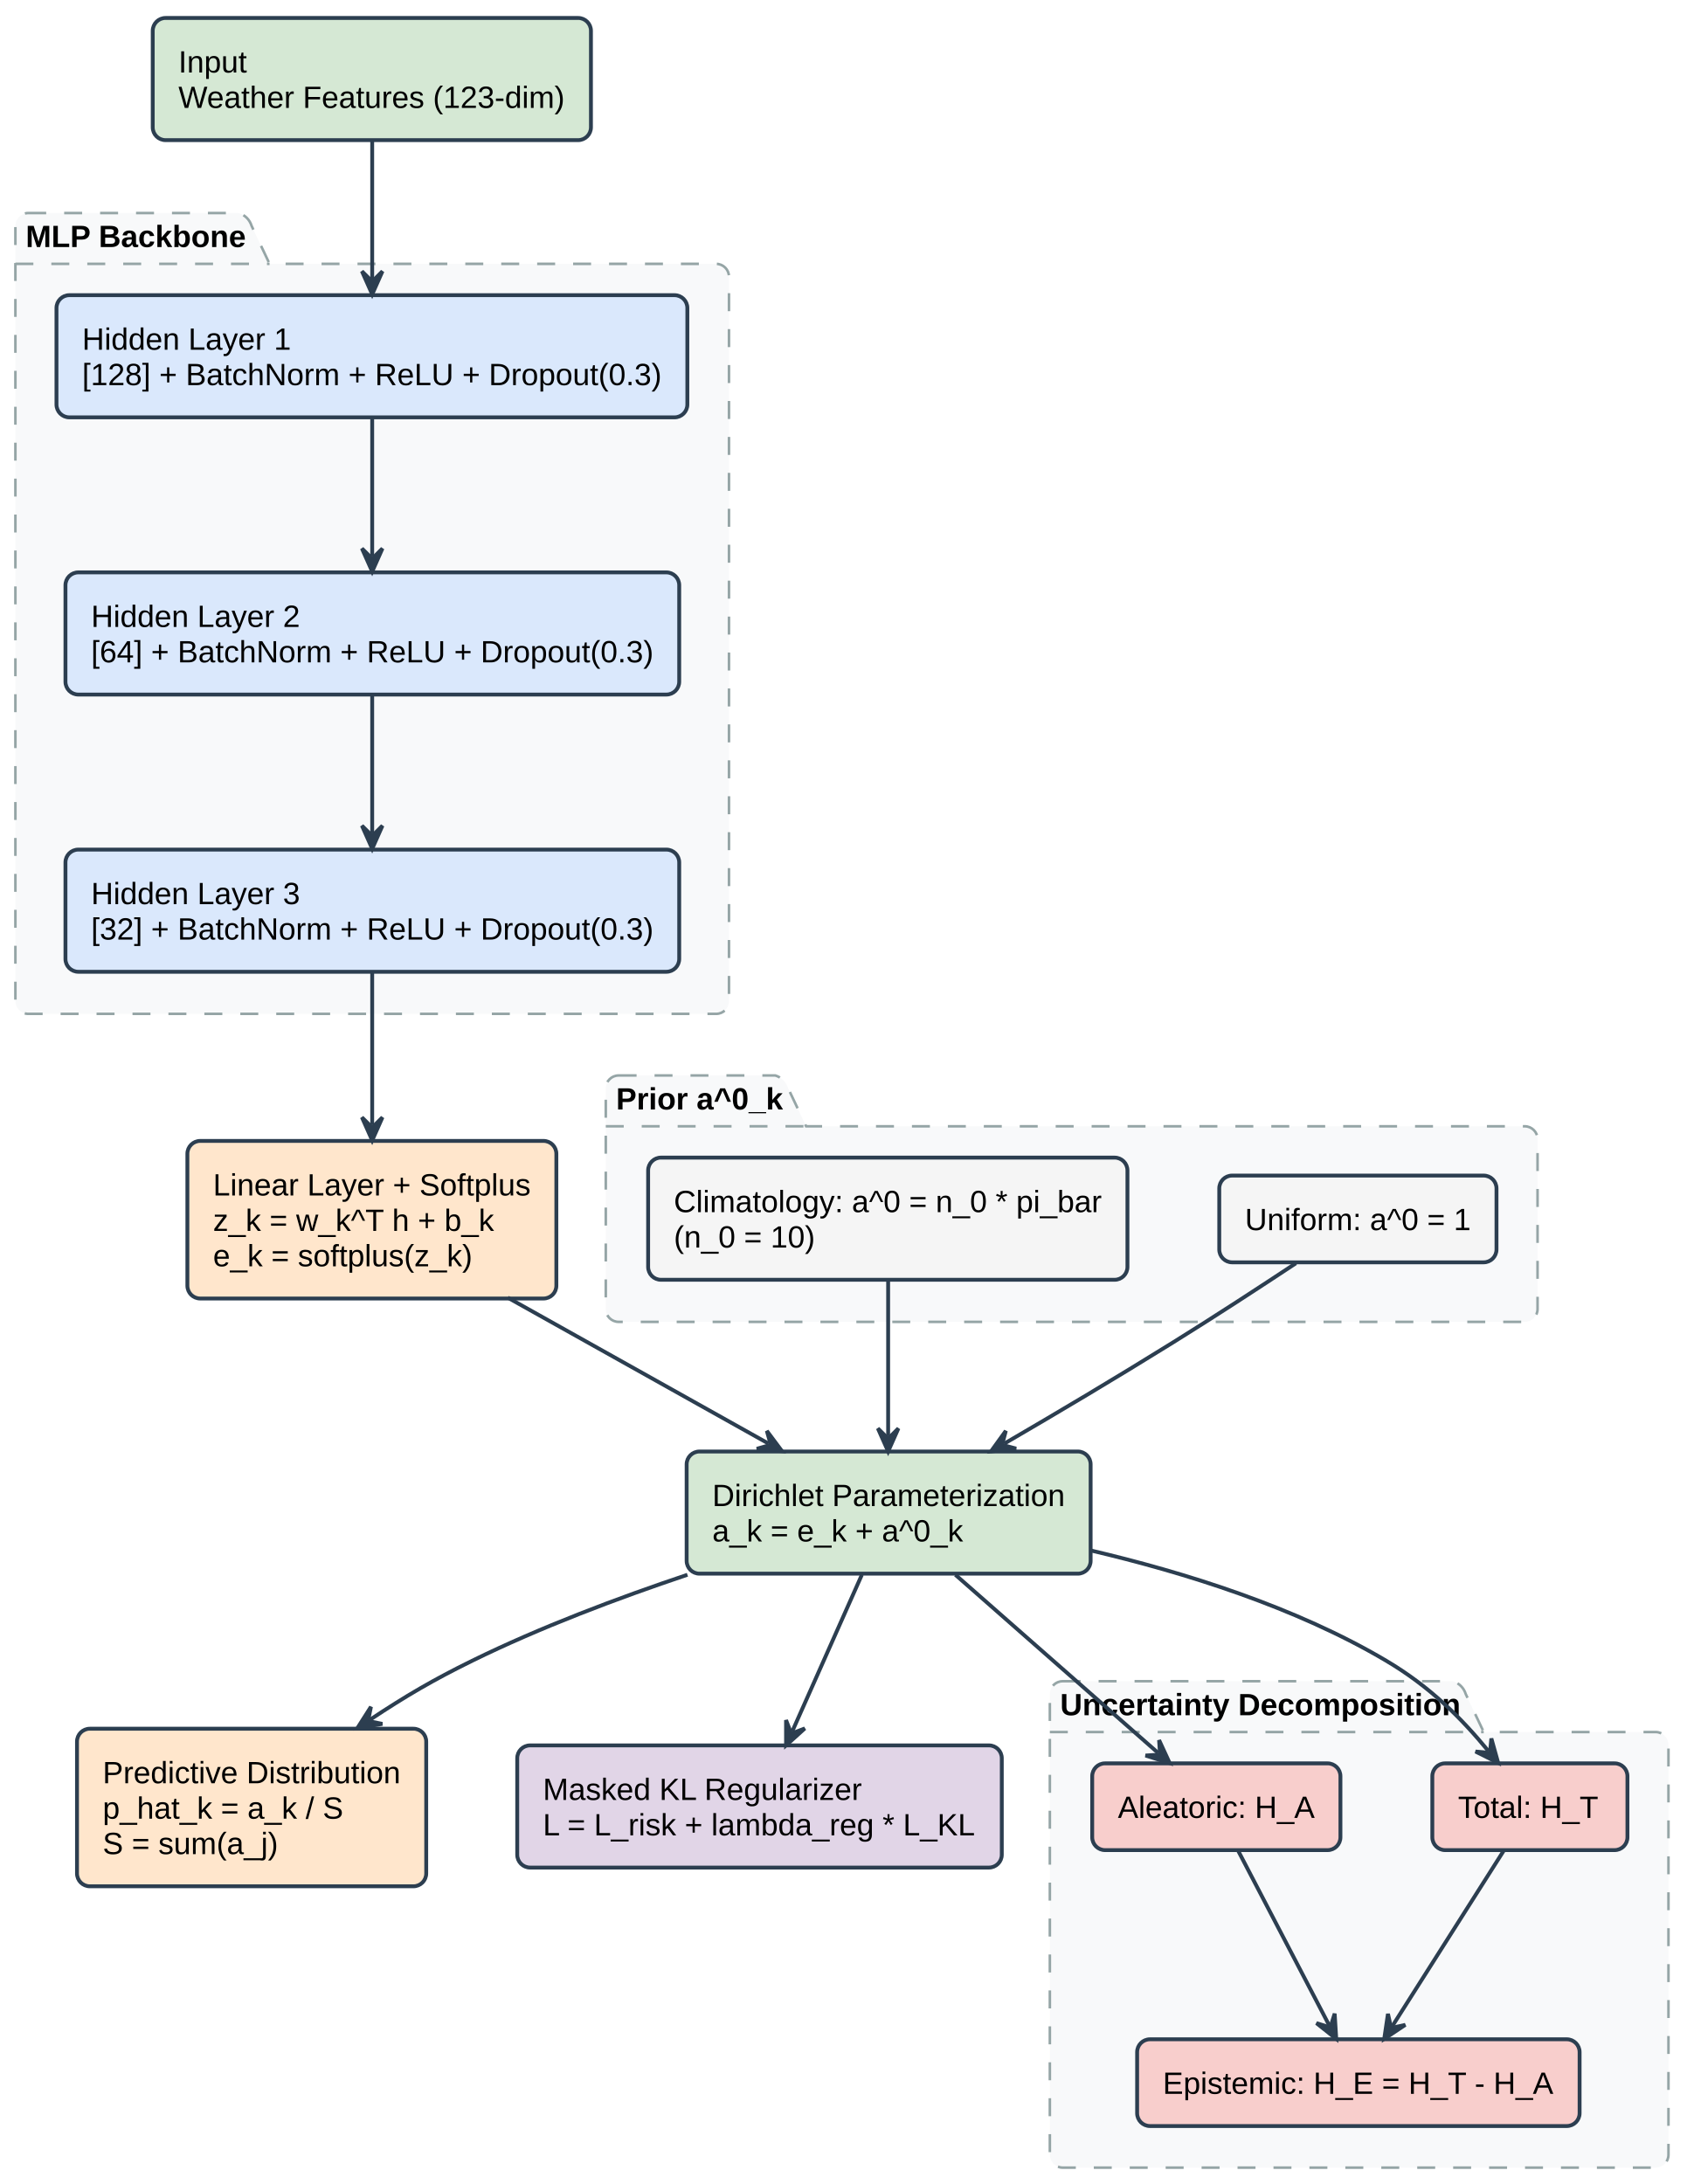
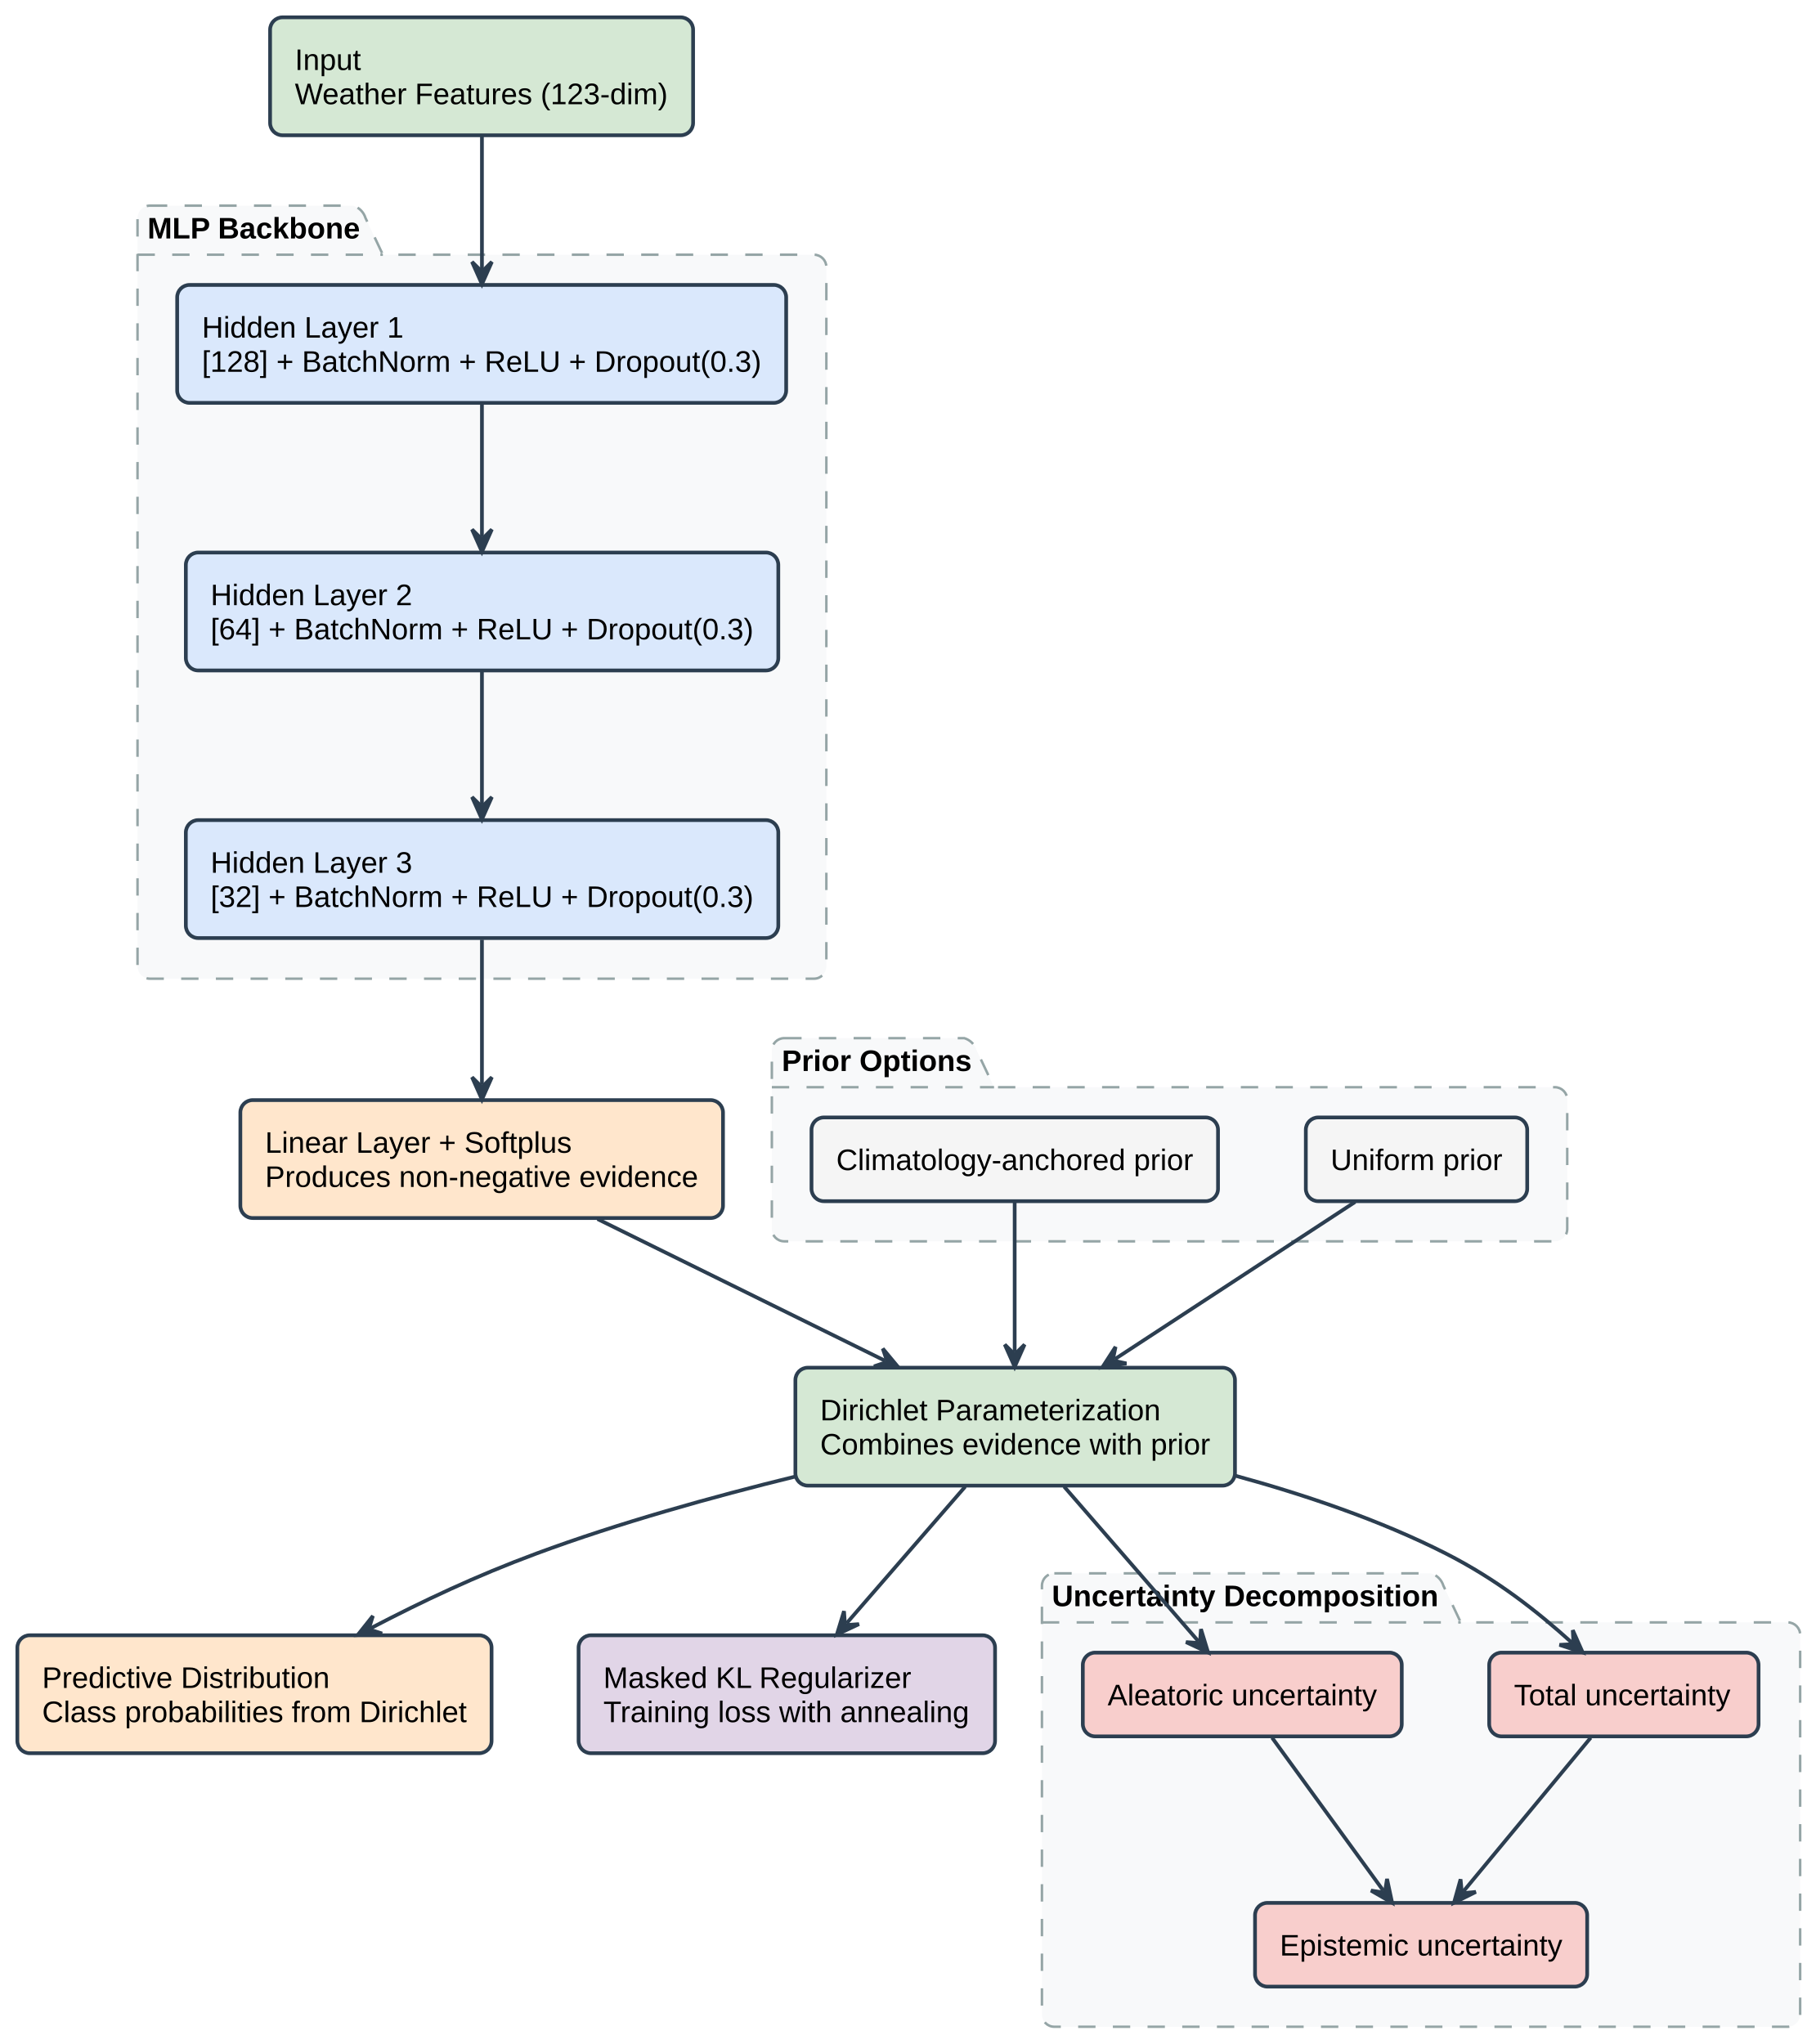
- <svg xmlns="http://www.w3.org/2000/svg" contentStyleType="text/css" data-diagram-type="DESCRIPTION" height="2659.375px" preserveAspectRatio="none" style="width:2053px;height:2659px;background:#FFFFFF;" version="1.1" viewBox="0 0 2053 2659" width="2053.125px" zoomAndPan="magnify">
+ <svg xmlns="http://www.w3.org/2000/svg" contentStyleType="text/css" data-diagram-type="DESCRIPTION" height="2578.125px" preserveAspectRatio="none" style="width:2290px;height:2578px;background:#FFFFFF;" version="1.1" viewBox="0 0 2290 2578" width="2290.625px" zoomAndPan="magnify">
  <defs />
  <g>
    <g class="cluster" data-qualified-name="MLP Backbone" data-source-line="24" id="ent0003">
-       <path d="M34.375,259.375 L290.674,259.375 A23.438,23.438 0 0 1 306.299,275 L328.174,321.246 L871.875,321.246 A15.625,15.625 0 0 1 887.5,336.871 L887.5,1218.75 A15.625,15.625 0 0 1 871.875,1234.375 L34.375,1234.375 A15.625,15.625 0 0 1 18.75,1218.75 L18.75,275 A15.625,15.625 0 0 1 34.375,259.375" fill="#F8F9FA" style="stroke:#95A5A6;stroke-width:3.125;stroke-dasharray:21.875,21.875;" />
-       <line style="stroke:#95A5A6;stroke-width:3.125;stroke-dasharray:21.875,21.875;" x1="18.75" x2="328.174" y1="321.246" y2="321.246" />
-       <text fill="#000000" font-family="'Arial'" font-size="37.5" font-weight="bold" lengthAdjust="spacing" textLength="268.799" x="31.25" y="300.8">MLP Backbone</text>
+       <path d="M189.062,259.375 L445.361,259.375 A23.438,23.438 0 0 1 460.986,275 L482.861,321.246 L1026.562,321.246 A15.625,15.625 0 0 1 1042.188,336.871 L1042.188,1218.75 A15.625,15.625 0 0 1 1026.562,1234.375 L189.062,1234.375 A15.625,15.625 0 0 1 173.438,1218.75 L173.438,275 A15.625,15.625 0 0 1 189.062,259.375" fill="#F8F9FA" style="stroke:#95A5A6;stroke-width:3.125;stroke-dasharray:21.875,21.875;" />
+       <line style="stroke:#95A5A6;stroke-width:3.125;stroke-dasharray:21.875,21.875;" x1="173.438" x2="482.861" y1="321.246" y2="321.246" />
+       <text fill="#000000" font-family="'Arial'" font-size="37.5" font-weight="bold" lengthAdjust="spacing" textLength="268.799" x="185.938" y="300.8">MLP Backbone</text>
    </g>
-     <g class="cluster" data-qualified-name="Prior a.0_k" data-source-line="34" id="ent0009">
-       <path d="M753.125,1309.375 L943.89,1309.375 A23.438,23.438 0 0 1 959.515,1325 L981.39,1371.246 L1856.25,1371.246 A15.625,15.625 0 0 1 1871.875,1386.871 L1871.875,1593.75 A15.625,15.625 0 0 1 1856.25,1609.375 L753.125,1609.375 A15.625,15.625 0 0 1 737.5,1593.75 L737.5,1325 A15.625,15.625 0 0 1 753.125,1309.375" fill="#F8F9FA" style="stroke:#95A5A6;stroke-width:3.125;stroke-dasharray:21.875,21.875;" />
-       <line style="stroke:#95A5A6;stroke-width:3.125;stroke-dasharray:21.875,21.875;" x1="737.5" x2="981.39" y1="1371.246" y2="1371.246" />
-       <text fill="#000000" font-family="'Arial'" font-size="37.5" font-weight="bold" lengthAdjust="spacing" textLength="203.265" x="750" y="1350.8">Prior a^0_k</text>
+     <g class="cluster" data-qualified-name="Prior Options" data-source-line="34" id="ent0009">
+       <path d="M989.062,1309.375 L1216.156,1309.375 A23.438,23.438 0 0 1 1231.781,1325 L1253.656,1371.246 L1960.938,1371.246 A15.625,15.625 0 0 1 1976.562,1386.871 L1976.562,1550 A15.625,15.625 0 0 1 1960.938,1565.625 L989.062,1565.625 A15.625,15.625 0 0 1 973.438,1550 L973.438,1325 A15.625,15.625 0 0 1 989.062,1309.375" fill="#F8F9FA" style="stroke:#95A5A6;stroke-width:3.125;stroke-dasharray:21.875,21.875;" />
+       <line style="stroke:#95A5A6;stroke-width:3.125;stroke-dasharray:21.875,21.875;" x1="973.438" x2="1253.656" y1="1371.246" y2="1371.246" />
+       <text fill="#000000" font-family="'Arial'" font-size="37.5" font-weight="bold" lengthAdjust="spacing" textLength="239.594" x="985.938" y="1350.8">Prior Options</text>
    </g>
    <g class="cluster" data-qualified-name="Uncertainty Decomposition" data-source-line="41" id="ent0013">
-       <path d="M1293.75,2046.875 L1768.823,2046.875 A23.438,23.438 0 0 1 1784.448,2062.5 L1806.323,2108.746 L2015.625,2108.746 A15.625,15.625 0 0 1 2031.25,2124.371 L2031.25,2623.438 A15.625,15.625 0 0 1 2015.625,2639.062 L1293.75,2639.062 A15.625,15.625 0 0 1 1278.125,2623.438 L1278.125,2062.5 A15.625,15.625 0 0 1 1293.75,2046.875" fill="#F8F9FA" style="stroke:#95A5A6;stroke-width:3.125;stroke-dasharray:21.875,21.875;" />
-       <line style="stroke:#95A5A6;stroke-width:3.125;stroke-dasharray:21.875,21.875;" x1="1278.125" x2="1806.323" y1="2108.746" y2="2108.746" />
-       <text fill="#000000" font-family="'Arial'" font-size="37.5" font-weight="bold" lengthAdjust="spacing" textLength="487.573" x="1290.625" y="2088.3">Uncertainty Decomposition</text>
+       <path d="M1329.688,1984.375 L1804.761,1984.375 A23.438,23.438 0 0 1 1820.386,2000 L1842.261,2046.246 L2254.688,2046.246 A15.625,15.625 0 0 1 2270.312,2061.871 L2270.312,2540.625 A15.625,15.625 0 0 1 2254.688,2556.25 L1329.688,2556.25 A15.625,15.625 0 0 1 1314.062,2540.625 L1314.062,2000 A15.625,15.625 0 0 1 1329.688,1984.375" fill="#F8F9FA" style="stroke:#95A5A6;stroke-width:3.125;stroke-dasharray:21.875,21.875;" />
+       <line style="stroke:#95A5A6;stroke-width:3.125;stroke-dasharray:21.875,21.875;" x1="1314.062" x2="1842.261" y1="2046.246" y2="2046.246" />
+       <text fill="#000000" font-family="'Arial'" font-size="37.5" font-weight="bold" lengthAdjust="spacing" textLength="487.573" x="1326.562" y="2025.8">Uncertainty Decomposition</text>
    </g>
    <g class="entity" data-qualified-name="MLP Backbone.H1" data-source-line="25" id="ent0004">
-       <rect fill="#DAE8FC" height="148.743" rx="15.625" ry="15.625" style="stroke:#2C3E50;stroke-width:4.688;" width="768.06" x="68.75" y="359.375" />
-       <text fill="#000000" font-family="'Arial'" font-size="37.5" lengthAdjust="spacing" textLength="254.333" x="100" y="425.8">Hidden Layer 1</text>
-       <text fill="#000000" font-family="'Arial'" font-size="37.5" lengthAdjust="spacing" textLength="705.56" x="100" y="468.921">[128] + BatchNorm + ReLU + Dropout(0.3)</text>
+       <rect fill="#DAE8FC" height="148.743" rx="15.625" ry="15.625" style="stroke:#2C3E50;stroke-width:4.688;" width="768.06" x="223.438" y="359.375" />
+       <text fill="#000000" font-family="'Arial'" font-size="37.5" lengthAdjust="spacing" textLength="254.333" x="254.688" y="425.8">Hidden Layer 1</text>
+       <text fill="#000000" font-family="'Arial'" font-size="37.5" lengthAdjust="spacing" textLength="705.56" x="254.688" y="468.921">[128] + BatchNorm + ReLU + Dropout(0.3)</text>
    </g>
    <g class="entity" data-qualified-name="MLP Backbone.H2" data-source-line="26" id="ent0005">
-       <rect fill="#DAE8FC" height="148.743" rx="15.625" ry="15.625" style="stroke:#2C3E50;stroke-width:4.688;" width="747.205" x="79.688" y="696.875" />
-       <text fill="#000000" font-family="'Arial'" font-size="37.5" lengthAdjust="spacing" textLength="254.333" x="110.938" y="763.3">Hidden Layer 2</text>
-       <text fill="#000000" font-family="'Arial'" font-size="37.5" lengthAdjust="spacing" textLength="684.705" x="110.938" y="806.421">[64] + BatchNorm + ReLU + Dropout(0.3)</text>
+       <rect fill="#DAE8FC" height="148.743" rx="15.625" ry="15.625" style="stroke:#2C3E50;stroke-width:4.688;" width="747.205" x="234.375" y="696.875" />
+       <text fill="#000000" font-family="'Arial'" font-size="37.5" lengthAdjust="spacing" textLength="254.333" x="265.625" y="763.3">Hidden Layer 2</text>
+       <text fill="#000000" font-family="'Arial'" font-size="37.5" lengthAdjust="spacing" textLength="684.705" x="265.625" y="806.421">[64] + BatchNorm + ReLU + Dropout(0.3)</text>
    </g>
    <g class="entity" data-qualified-name="MLP Backbone.H3" data-source-line="27" id="ent0006">
-       <rect fill="#DAE8FC" height="148.743" rx="15.625" ry="15.625" style="stroke:#2C3E50;stroke-width:4.688;" width="747.205" x="79.688" y="1034.375" />
-       <text fill="#000000" font-family="'Arial'" font-size="37.5" lengthAdjust="spacing" textLength="254.333" x="110.938" y="1100.8">Hidden Layer 3</text>
-       <text fill="#000000" font-family="'Arial'" font-size="37.5" lengthAdjust="spacing" textLength="684.705" x="110.938" y="1143.921">[32] + BatchNorm + ReLU + Dropout(0.3)</text>
+       <rect fill="#DAE8FC" height="148.743" rx="15.625" ry="15.625" style="stroke:#2C3E50;stroke-width:4.688;" width="747.205" x="234.375" y="1034.375" />
+       <text fill="#000000" font-family="'Arial'" font-size="37.5" lengthAdjust="spacing" textLength="254.333" x="265.625" y="1100.8">Hidden Layer 3</text>
+       <text fill="#000000" font-family="'Arial'" font-size="37.5" lengthAdjust="spacing" textLength="684.705" x="265.625" y="1143.921">[32] + BatchNorm + ReLU + Dropout(0.3)</text>
    </g>
-     <g class="entity" data-qualified-name="Prior a.0_k.PRIOR_U" data-source-line="35" id="ent0010">
-       <rect fill="#F5F5F5" height="105.621" rx="15.625" ry="15.625" style="stroke:#2C3E50;stroke-width:4.688;" width="337.506" x="1484.375" y="1431.25" />
-       <text fill="#000000" font-family="'Arial'" font-size="37.5" lengthAdjust="spacing" textLength="275.006" x="1515.625" y="1497.675">Uniform: a^0 = 1</text>
+     <g class="entity" data-qualified-name="Prior Options.PRIOR_U" data-source-line="35" id="ent0010">
+       <rect fill="#F5F5F5" height="105.621" rx="15.625" ry="15.625" style="stroke:#2C3E50;stroke-width:4.688;" width="279.205" x="1646.875" y="1409.375" />
+       <text fill="#000000" font-family="'Arial'" font-size="37.5" lengthAdjust="spacing" textLength="216.705" x="1678.125" y="1475.8">Uniform prior</text>
    </g>
-     <g class="entity" data-qualified-name="Prior a.0_k.PRIOR_C" data-source-line="36" id="ent0011">
-       <rect fill="#F5F5F5" height="148.743" rx="15.625" ry="15.625" style="stroke:#2C3E50;stroke-width:4.688;" width="583.527" x="789.062" y="1409.375" />
-       <text fill="#000000" font-family="'Arial'" font-size="37.5" lengthAdjust="spacing" textLength="521.027" x="820.312" y="1475.8">Climatology: a^0 = n_0 * pi_bar</text>
-       <text fill="#000000" font-family="'Arial'" font-size="37.5" lengthAdjust="spacing" textLength="171.991" x="820.312" y="1518.921">(n_0 = 10)</text>
+     <g class="entity" data-qualified-name="Prior Options.PRIOR_C" data-source-line="36" id="ent0011">
+       <rect fill="#F5F5F5" height="105.621" rx="15.625" ry="15.625" style="stroke:#2C3E50;stroke-width:4.688;" width="512.701" x="1023.438" y="1409.375" />
+       <text fill="#000000" font-family="'Arial'" font-size="37.5" lengthAdjust="spacing" textLength="450.201" x="1054.688" y="1475.8">Climatology-anchored prior</text>
    </g>
    <g class="entity" data-qualified-name="Uncertainty Decomposition.HT" data-source-line="42" id="ent0014">
-       <rect fill="#F8CECC" height="105.621" rx="15.625" ry="15.625" style="stroke:#2C3E50;stroke-width:4.688;" width="237.549" x="1743.75" y="2146.875" />
-       <text fill="#000000" font-family="'Arial'" font-size="37.5" lengthAdjust="spacing" textLength="175.049" x="1775" y="2213.3">Total: H_T</text>
+       <rect fill="#F8CECC" height="105.621" rx="15.625" ry="15.625" style="stroke:#2C3E50;stroke-width:4.688;" width="339.722" x="1878.125" y="2084.375" />
+       <text fill="#000000" font-family="'Arial'" font-size="37.5" lengthAdjust="spacing" textLength="277.222" x="1909.375" y="2150.8">Total uncertainty</text>
    </g>
    <g class="entity" data-qualified-name="Uncertainty Decomposition.HA" data-source-line="43" id="ent0015">
-       <rect fill="#F8CECC" height="105.621" rx="15.625" ry="15.625" style="stroke:#2C3E50;stroke-width:4.688;" width="302.185" x="1329.688" y="2146.875" />
-       <text fill="#000000" font-family="'Arial'" font-size="37.5" lengthAdjust="spacing" textLength="239.685" x="1360.938" y="2213.3">Aleatoric: H_A</text>
+       <rect fill="#F8CECC" height="105.621" rx="15.625" ry="15.625" style="stroke:#2C3E50;stroke-width:4.688;" width="402.252" x="1365.625" y="2084.375" />
+       <text fill="#000000" font-family="'Arial'" font-size="37.5" lengthAdjust="spacing" textLength="339.752" x="1396.875" y="2150.8">Aleatoric uncertainty</text>
    </g>
    <g class="entity" data-qualified-name="Uncertainty Decomposition.HE" data-source-line="44" id="ent0016">
-       <rect fill="#F8CECC" height="105.621" rx="15.625" ry="15.625" style="stroke:#2C3E50;stroke-width:4.688;" width="538.684" x="1384.375" y="2482.812" />
-       <text fill="#000000" font-family="'Arial'" font-size="37.5" lengthAdjust="spacing" textLength="476.184" x="1415.625" y="2549.237">Epistemic: H_E = H_T - H_A</text>
+       <rect fill="#F8CECC" height="105.621" rx="15.625" ry="15.625" style="stroke:#2C3E50;stroke-width:4.688;" width="418.897" x="1582.812" y="2400" />
+       <text fill="#000000" font-family="'Arial'" font-size="37.5" lengthAdjust="spacing" textLength="356.397" x="1614.062" y="2466.425">Epistemic uncertainty</text>
    </g>
    <g class="entity" data-qualified-name="INPUT" data-source-line="22" id="ent0002">
-       <rect fill="#D5E8D4" height="148.743" rx="15.625" ry="15.625" style="stroke:#2C3E50;stroke-width:4.688;" width="533.502" x="185.938" y="21.875" />
-       <text fill="#000000" font-family="'Arial'" font-size="37.5" lengthAdjust="spacing" textLength="83.404" x="217.188" y="88.3">Input</text>
-       <text fill="#000000" font-family="'Arial'" font-size="37.5" lengthAdjust="spacing" textLength="471.002" x="217.188" y="131.421">Weather Features (123-dim)</text>
+       <rect fill="#D5E8D4" height="148.743" rx="15.625" ry="15.625" style="stroke:#2C3E50;stroke-width:4.688;" width="533.502" x="340.625" y="21.875" />
+       <text fill="#000000" font-family="'Arial'" font-size="37.5" lengthAdjust="spacing" textLength="83.404" x="371.875" y="88.3">Input</text>
+       <text fill="#000000" font-family="'Arial'" font-size="37.5" lengthAdjust="spacing" textLength="471.002" x="371.875" y="131.421">Weather Features (123-dim)</text>
    </g>
    <g class="entity" data-qualified-name="EVIDENCE" data-source-line="30" id="ent0007">
-       <rect fill="#FFE6CC" height="191.864" rx="15.625" ry="15.625" style="stroke:#2C3E50;stroke-width:4.688;" width="449.2" x="228.125" y="1389.062" />
-       <text fill="#000000" font-family="'Arial'" font-size="37.5" lengthAdjust="spacing" textLength="386.7" x="259.375" y="1455.487">Linear Layer + Softplus</text>
-       <text fill="#000000" font-family="'Arial'" font-size="37.5" lengthAdjust="spacing" textLength="342.755" x="259.375" y="1498.608">z_k = w_k^T h + b_k</text>
-       <text fill="#000000" font-family="'Arial'" font-size="37.5" lengthAdjust="spacing" textLength="315.765" x="259.375" y="1541.73">e_k = softplus(z_k)</text>
+       <rect fill="#FFE6CC" height="148.743" rx="15.625" ry="15.625" style="stroke:#2C3E50;stroke-width:4.688;" width="608.704" x="303.125" y="1387.5" />
+       <text fill="#000000" font-family="'Arial'" font-size="37.5" lengthAdjust="spacing" textLength="386.7" x="334.375" y="1453.925">Linear Layer + Softplus</text>
+       <text fill="#000000" font-family="'Arial'" font-size="37.5" lengthAdjust="spacing" textLength="546.204" x="334.375" y="1497.046">Produces non-negative evidence</text>
    </g>
    <g class="entity" data-qualified-name="DIR" data-source-line="32" id="ent0008">
-       <rect fill="#D5E8D4" height="148.743" rx="15.625" ry="15.625" style="stroke:#2C3E50;stroke-width:4.688;" width="491.827" x="835.938" y="1767.188" />
-       <text fill="#000000" font-family="'Arial'" font-size="37.5" lengthAdjust="spacing" textLength="429.327" x="867.188" y="1833.612">Dirichlet Parameterization</text>
-       <text fill="#000000" font-family="'Arial'" font-size="37.5" lengthAdjust="spacing" textLength="305.31" x="867.188" y="1876.733">a_k = e_k + a^0_k</text>
+       <rect fill="#D5E8D4" height="148.743" rx="15.625" ry="15.625" style="stroke:#2C3E50;stroke-width:4.688;" width="554.394" x="1003.125" y="1725" />
+       <text fill="#000000" font-family="'Arial'" font-size="37.5" lengthAdjust="spacing" textLength="429.327" x="1034.375" y="1791.425">Dirichlet Parameterization</text>
+       <text fill="#000000" font-family="'Arial'" font-size="37.5" lengthAdjust="spacing" textLength="491.894" x="1034.375" y="1834.546">Combines evidence with prior</text>
    </g>
    <g class="entity" data-qualified-name="PRED" data-source-line="39" id="ent0012">
-       <rect fill="#FFE6CC" height="191.864" rx="15.625" ry="15.625" style="stroke:#2C3E50;stroke-width:4.688;" width="425.14" x="93.75" y="2104.688" />
-       <text fill="#000000" font-family="'Arial'" font-size="37.5" lengthAdjust="spacing" textLength="362.64" x="125" y="2171.112">Predictive Distribution</text>
-       <text fill="#000000" font-family="'Arial'" font-size="37.5" lengthAdjust="spacing" textLength="292.914" x="125" y="2214.233">p_hat_k = a_k / S</text>
-       <text fill="#000000" font-family="'Arial'" font-size="37.5" lengthAdjust="spacing" textLength="213.611" x="125" y="2257.355">S = sum(a_j)</text>
+       <rect fill="#FFE6CC" height="148.743" rx="15.625" ry="15.625" style="stroke:#2C3E50;stroke-width:4.688;" width="598.083" x="21.875" y="2062.5" />
+       <text fill="#000000" font-family="'Arial'" font-size="37.5" lengthAdjust="spacing" textLength="362.64" x="53.125" y="2128.925">Predictive Distribution</text>
+       <text fill="#000000" font-family="'Arial'" font-size="37.5" lengthAdjust="spacing" textLength="535.583" x="53.125" y="2172.046">Class probabilities from Dirichlet</text>
    </g>
    <g class="entity" data-qualified-name="LOSS" data-source-line="47" id="ent0017">
-       <rect fill="#E1D5E7" height="148.743" rx="15.625" ry="15.625" style="stroke:#2C3E50;stroke-width:4.688;" width="589.917" x="629.688" y="2125" />
-       <text fill="#000000" font-family="'Arial'" font-size="37.5" lengthAdjust="spacing" textLength="389.758" x="660.938" y="2191.425">Masked KL Regularizer</text>
-       <text fill="#000000" font-family="'Arial'" font-size="37.5" lengthAdjust="spacing" textLength="527.417" x="660.938" y="2234.546">L = L_risk + lambda_reg * L_KL</text>
+       <rect fill="#E1D5E7" height="148.743" rx="15.625" ry="15.625" style="stroke:#2C3E50;stroke-width:4.688;" width="525.263" x="729.688" y="2062.5" />
+       <text fill="#000000" font-family="'Arial'" font-size="37.5" lengthAdjust="spacing" textLength="389.758" x="760.938" y="2128.925">Masked KL Regularizer</text>
+       <text fill="#000000" font-family="'Arial'" font-size="37.5" lengthAdjust="spacing" textLength="462.762" x="760.938" y="2172.046">Training loss with annealing</text>
    </g>
    <g class="link" data-entity-1="ent0002" data-entity-2="ent0004" data-link-type="dependency" data-source-line="49" id="lnk18">
-       <path d="M453.125,171.875 C453.125,227.062 453.125,284.188 453.125,339.625" fill="none" id="INPUT-to-H1" style="stroke:#2C3E50;stroke-width:4.688;" />
-       <polygon fill="#2C3E50" points="453.125,358.375,465.625,330.25,453.125,342.75,440.625,330.25,453.125,358.375" style="stroke:#2C3E50;stroke-width:4.688;" />
+       <path d="M607.812,171.875 C607.812,227.062 607.812,284.188 607.812,339.625" fill="none" id="INPUT-to-H1" style="stroke:#2C3E50;stroke-width:4.688;" />
+       <polygon fill="#2C3E50" points="607.812,358.375,620.312,330.25,607.812,342.75,595.312,330.25,607.812,358.375" style="stroke:#2C3E50;stroke-width:4.688;" />
    </g>
    <g class="link" data-entity-1="ent0004" data-entity-2="ent0005" data-link-type="dependency" data-source-line="50" id="lnk19">
-       <path d="M453.125,509.375 C453.125,564.562 453.125,621.688 453.125,677.125" fill="none" id="H1-to-H2" style="stroke:#2C3E50;stroke-width:4.688;" />
-       <polygon fill="#2C3E50" points="453.125,695.875,465.625,667.75,453.125,680.25,440.625,667.75,453.125,695.875" style="stroke:#2C3E50;stroke-width:4.688;" />
+       <path d="M607.812,509.375 C607.812,564.562 607.812,621.688 607.812,677.125" fill="none" id="H1-to-H2" style="stroke:#2C3E50;stroke-width:4.688;" />
+       <polygon fill="#2C3E50" points="607.812,695.875,620.312,667.75,607.812,680.25,595.312,667.75,607.812,695.875" style="stroke:#2C3E50;stroke-width:4.688;" />
    </g>
    <g class="link" data-entity-1="ent0005" data-entity-2="ent0006" data-link-type="dependency" data-source-line="51" id="lnk20">
-       <path d="M453.125,846.875 C453.125,902.062 453.125,959.188 453.125,1014.625" fill="none" id="H2-to-H3" style="stroke:#2C3E50;stroke-width:4.688;" />
-       <polygon fill="#2C3E50" points="453.125,1033.375,465.625,1005.25,453.125,1017.75,440.625,1005.25,453.125,1033.375" style="stroke:#2C3E50;stroke-width:4.688;" />
+       <path d="M607.812,846.875 C607.812,902.062 607.812,959.188 607.812,1014.625" fill="none" id="H2-to-H3" style="stroke:#2C3E50;stroke-width:4.688;" />
+       <polygon fill="#2C3E50" points="607.812,1033.375,620.312,1005.25,607.812,1017.75,595.312,1005.25,607.812,1033.375" style="stroke:#2C3E50;stroke-width:4.688;" />
    </g>
    <g class="link" data-entity-1="ent0006" data-entity-2="ent0007" data-link-type="dependency" data-source-line="52" id="lnk21">
-       <path d="M453.125,1184.469 C453.125,1242.75 453.125,1306.469 453.125,1369.719" fill="none" id="H3-to-EVIDENCE" style="stroke:#2C3E50;stroke-width:4.688;" />
-       <polygon fill="#2C3E50" points="453.125,1388.469,465.625,1360.344,453.125,1372.844,440.625,1360.344,453.125,1388.469" style="stroke:#2C3E50;stroke-width:4.688;" />
+       <path d="M607.812,1185.219 C607.812,1244.406 607.812,1308.844 607.812,1368" fill="none" id="H3-to-EVIDENCE" style="stroke:#2C3E50;stroke-width:4.688;" />
+       <polygon fill="#2C3E50" points="607.812,1386.75,620.312,1358.625,607.812,1371.125,595.312,1358.625,607.812,1386.75" style="stroke:#2C3E50;stroke-width:4.688;" />
    </g>
    <g class="link" data-entity-1="ent0007" data-entity-2="ent0008" data-link-type="dependency" data-source-line="53" id="lnk22">
-       <path d="M618.156,1579.875 C722.469,1638.25 838.982,1703.468 935.638,1757.562" fill="none" id="EVIDENCE-to-DIR" style="stroke:#2C3E50;stroke-width:4.688;" />
-       <polygon fill="#2C3E50" points="952,1766.719,933.562,1742.075,938.365,1759.088,921.352,1763.891,952,1766.719" style="stroke:#2C3E50;stroke-width:4.688;" />
+       <path d="M753.594,1537.5 C865.906,1592.875 1003.682,1660.804 1116.213,1716.273" fill="none" id="EVIDENCE-to-DIR" style="stroke:#2C3E50;stroke-width:4.688;" />
+       <polygon fill="#2C3E50" points="1133.031,1724.562,1113.331,1700.916,1119.016,1717.654,1102.278,1723.34,1133.031,1724.562" style="stroke:#2C3E50;stroke-width:4.688;" />
    </g>
    <g class="link" data-entity-1="ent0010" data-entity-2="ent0008" data-link-type="dependency" data-source-line="54" id="lnk23">
-       <path d="M1577.656,1538 C1534.219,1566.719 1478.469,1603.125 1428.125,1634.375 C1355.344,1679.562 1289.014,1718.938 1222.702,1757.563" fill="none" id="PRIOR_U-to-DIR" style="stroke:#2C3E50;stroke-width:4.688;" />
-       <polygon fill="#2C3E50" points="1206.5,1767,1237.094,1763.646,1220.002,1759.136,1224.512,1742.043,1206.5,1767" style="stroke:#2C3E50;stroke-width:4.688;" />
+       <path d="M1709.062,1515.938 C1624.125,1571.5 1502.377,1651.171 1405.908,1714.296" fill="none" id="PRIOR_U-to-DIR" style="stroke:#2C3E50;stroke-width:4.688;" />
+       <polygon fill="#2C3E50" points="1390.219,1724.562,1420.597,1719.622,1403.293,1716.007,1406.909,1698.703,1390.219,1724.562" style="stroke:#2C3E50;stroke-width:4.688;" />
    </g>
    <g class="link" data-entity-1="ent0011" data-entity-2="ent0008" data-link-type="dependency" data-source-line="55" id="lnk24">
-       <path d="M1081.25,1559.5 C1081.25,1620.156 1081.25,1687.781 1081.25,1748.406" fill="none" id="PRIOR_C-to-DIR" style="stroke:#2C3E50;stroke-width:4.688;" />
-       <polygon fill="#2C3E50" points="1081.25,1767.156,1093.75,1739.031,1081.25,1751.531,1068.75,1739.031,1081.25,1767.156" style="stroke:#2C3E50;stroke-width:4.688;" />
+       <path d="M1279.688,1515.938 C1279.688,1571.312 1279.688,1642.094 1279.688,1705.188" fill="none" id="PRIOR_C-to-DIR" style="stroke:#2C3E50;stroke-width:4.688;" />
+       <polygon fill="#2C3E50" points="1279.688,1723.938,1292.188,1695.812,1279.688,1708.312,1267.188,1695.812,1279.688,1723.938" style="stroke:#2C3E50;stroke-width:4.688;" />
    </g>
    <g class="link" data-entity-1="ent0008" data-entity-2="ent0012" data-link-type="dependency" data-source-line="56" id="lnk25">
-       <path d="M836.906,1917.25 C752.188,1945.656 657.719,1981.25 575,2021.875 C527.531,2045.188 493.905,2064.915 450.717,2093.571" fill="none" id="DIR-to-PRED" style="stroke:#2C3E50;stroke-width:4.688;" />
-       <polygon fill="#2C3E50" points="435.094,2103.938,465.44,2098.803,448.113,2095.299,451.618,2077.972,435.094,2103.938" style="stroke:#2C3E50;stroke-width:4.688;" />
+       <path d="M1002.844,1862.344 C899.062,1887.781 781.031,1920.656 676.562,1959.375 C599.688,1987.875 533.91,2019.024 467.753,2053.492" fill="none" id="DIR-to-PRED" style="stroke:#2C3E50;stroke-width:4.688;" />
+       <polygon fill="#2C3E50" points="451.125,2062.156,481.843,2060.246,464.982,2054.936,470.292,2038.075,451.125,2062.156" style="stroke:#2C3E50;stroke-width:4.688;" />
    </g>
    <g class="link" data-entity-1="ent0008" data-entity-2="ent0014" data-link-type="dependency" data-source-line="57" id="lnk26">
-       <path d="M1327.219,1887.5 C1442.156,1914.406 1577.594,1956.812 1687.5,2021.875 C1741.844,2054.031 1779.562,2092.51 1811.969,2131.76" fill="none" id="DIR-to-HT" style="stroke:#2C3E50;stroke-width:4.688;" />
-       <polygon fill="#2C3E50" points="1823.906,2146.219,1815.639,2116.572,1813.958,2134.17,1796.361,2132.489,1823.906,2146.219" style="stroke:#2C3E50;stroke-width:4.688;" />
+       <path d="M1557.062,1861 C1644.969,1885 1740.688,1917.312 1823.438,1959.375 C1888.281,1992.344 1938.924,2032.595 1982.142,2071.595" fill="none" id="DIR-to-HT" style="stroke:#2C3E50;stroke-width:4.688;" />
+       <polygon fill="#2C3E50" points="1996.062,2084.156,1983.556,2056.034,1984.462,2073.688,1966.808,2074.594,1996.062,2084.156" style="stroke:#2C3E50;stroke-width:4.688;" />
    </g>
    <g class="link" data-entity-1="ent0008" data-entity-2="ent0015" data-link-type="dependency" data-source-line="58" id="lnk27">
-       <path d="M1163.156,1917.312 C1240.875,1985.594 1341.572,2074.091 1409.916,2134.154" fill="none" id="DIR-to-HA" style="stroke:#2C3E50;stroke-width:4.688;" />
-       <polygon fill="#2C3E50" points="1424,2146.531,1411.126,2118.576,1412.263,2136.217,1394.622,2137.354,1424,2146.531" style="stroke:#2C3E50;stroke-width:4.688;" />
+       <path d="M1342.062,1875 C1396.906,1938.188 1462.989,2014.31 1511.333,2069.997" fill="none" id="DIR-to-HA" style="stroke:#2C3E50;stroke-width:4.688;" />
+       <polygon fill="#2C3E50" points="1523.625,2084.156,1514.627,2054.723,1513.382,2072.357,1495.748,2071.112,1523.625,2084.156" style="stroke:#2C3E50;stroke-width:4.688;" />
    </g>
    <g class="link" data-entity-1="ent0015" data-entity-2="ent0016" data-link-type="dependency" data-source-line="59" id="lnk28">
-       <path d="M1507.344,2253.188 C1539.656,2315.156 1585.672,2403.469 1618.11,2465.657" fill="none" id="HA-to-HE" style="stroke:#2C3E50;stroke-width:4.688;" />
-       <polygon fill="#2C3E50" points="1626.781,2482.281,1624.857,2451.564,1619.555,2468.428,1602.691,2463.126,1626.781,2482.281" style="stroke:#2C3E50;stroke-width:4.688;" />
+       <path d="M1604.344,2191.719 C1646.281,2249.375 1703.035,2327.43 1744.691,2384.711" fill="none" id="HA-to-HE" style="stroke:#2C3E50;stroke-width:4.688;" />
+       <polygon fill="#2C3E50" points="1755.719,2399.875,1749.287,2369.777,1746.529,2387.238,1729.068,2384.481,1755.719,2399.875" style="stroke:#2C3E50;stroke-width:4.688;" />
    </g>
    <g class="link" data-entity-1="ent0014" data-entity-2="ent0016" data-link-type="dependency" data-source-line="60" id="lnk29">
-       <path d="M1830.688,2253.188 C1791.344,2315.156 1734.772,2404.267 1695.272,2466.454" fill="none" id="HT-to-HE" style="stroke:#2C3E50;stroke-width:4.688;" />
-       <polygon fill="#2C3E50" points="1685.219,2482.281,1710.85,2465.242,1693.596,2469.092,1689.747,2451.838,1685.219,2482.281" style="stroke:#2C3E50;stroke-width:4.688;" />
+       <path d="M2006.125,2191.719 C1958.375,2249.375 1893.116,2328.153 1845.678,2385.434" fill="none" id="HT-to-HE" style="stroke:#2C3E50;stroke-width:4.688;" />
+       <polygon fill="#2C3E50" points="1833.719,2399.875,1861.285,2386.186,1843.685,2387.841,1842.03,2370.241,1833.719,2399.875" style="stroke:#2C3E50;stroke-width:4.688;" />
    </g>
    <g class="link" data-entity-1="ent0008" data-entity-2="ent0017" data-link-type="dependency" data-source-line="61" id="lnk30">
-       <path d="M1049.25,1917.312 C1022.281,1977.969 991.52,2047.209 964.582,2107.834" fill="none" id="DIR-to-LOSS" style="stroke:#2C3E50;stroke-width:4.688;" />
-       <polygon fill="#2C3E50" points="956.969,2124.969,979.812,2104.342,963.313,2110.69,956.966,2094.191,956.969,2124.969" style="stroke:#2C3E50;stroke-width:4.688;" />
+       <path d="M1217.312,1875 C1169.406,1930.188 1115.854,1991.903 1067.729,2047.341" fill="none" id="DIR-to-LOSS" style="stroke:#2C3E50;stroke-width:4.688;" />
+       <polygon fill="#2C3E50" points="1055.438,2061.5,1083.314,2048.456,1065.68,2049.701,1064.435,2032.067,1055.438,2061.5" style="stroke:#2C3E50;stroke-width:4.688;" />
    </g>
  </g>
</svg>
